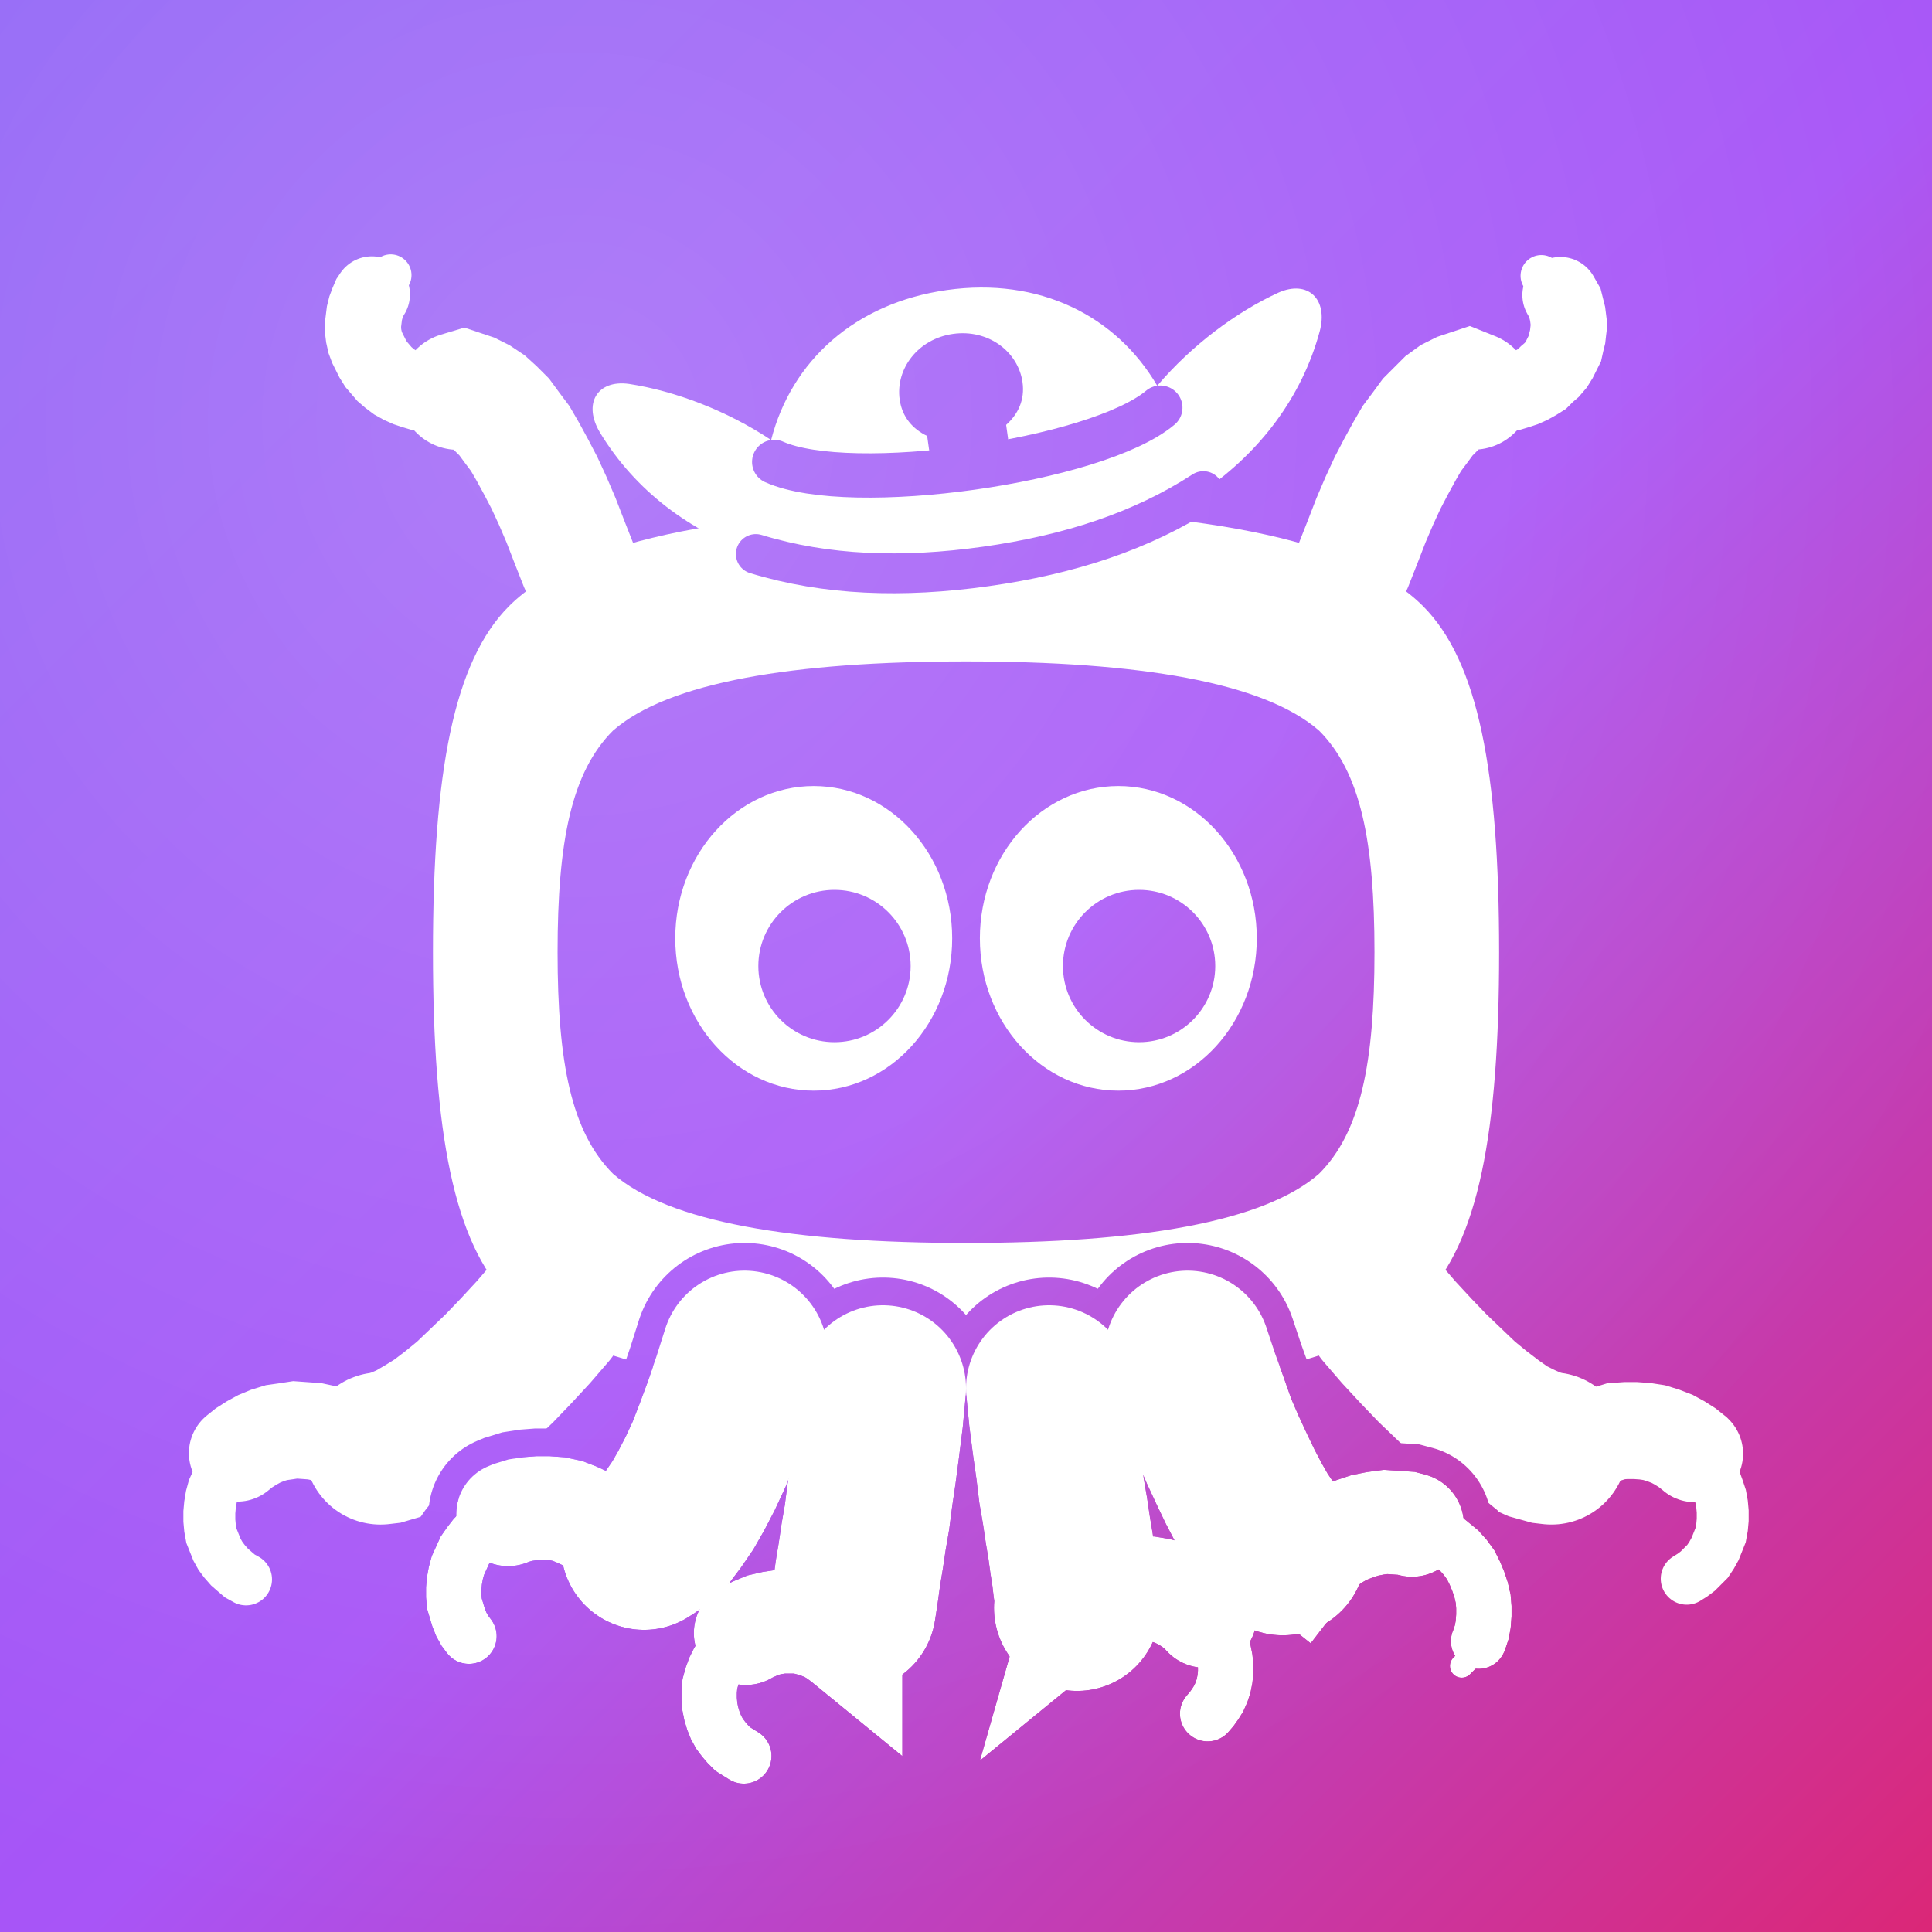
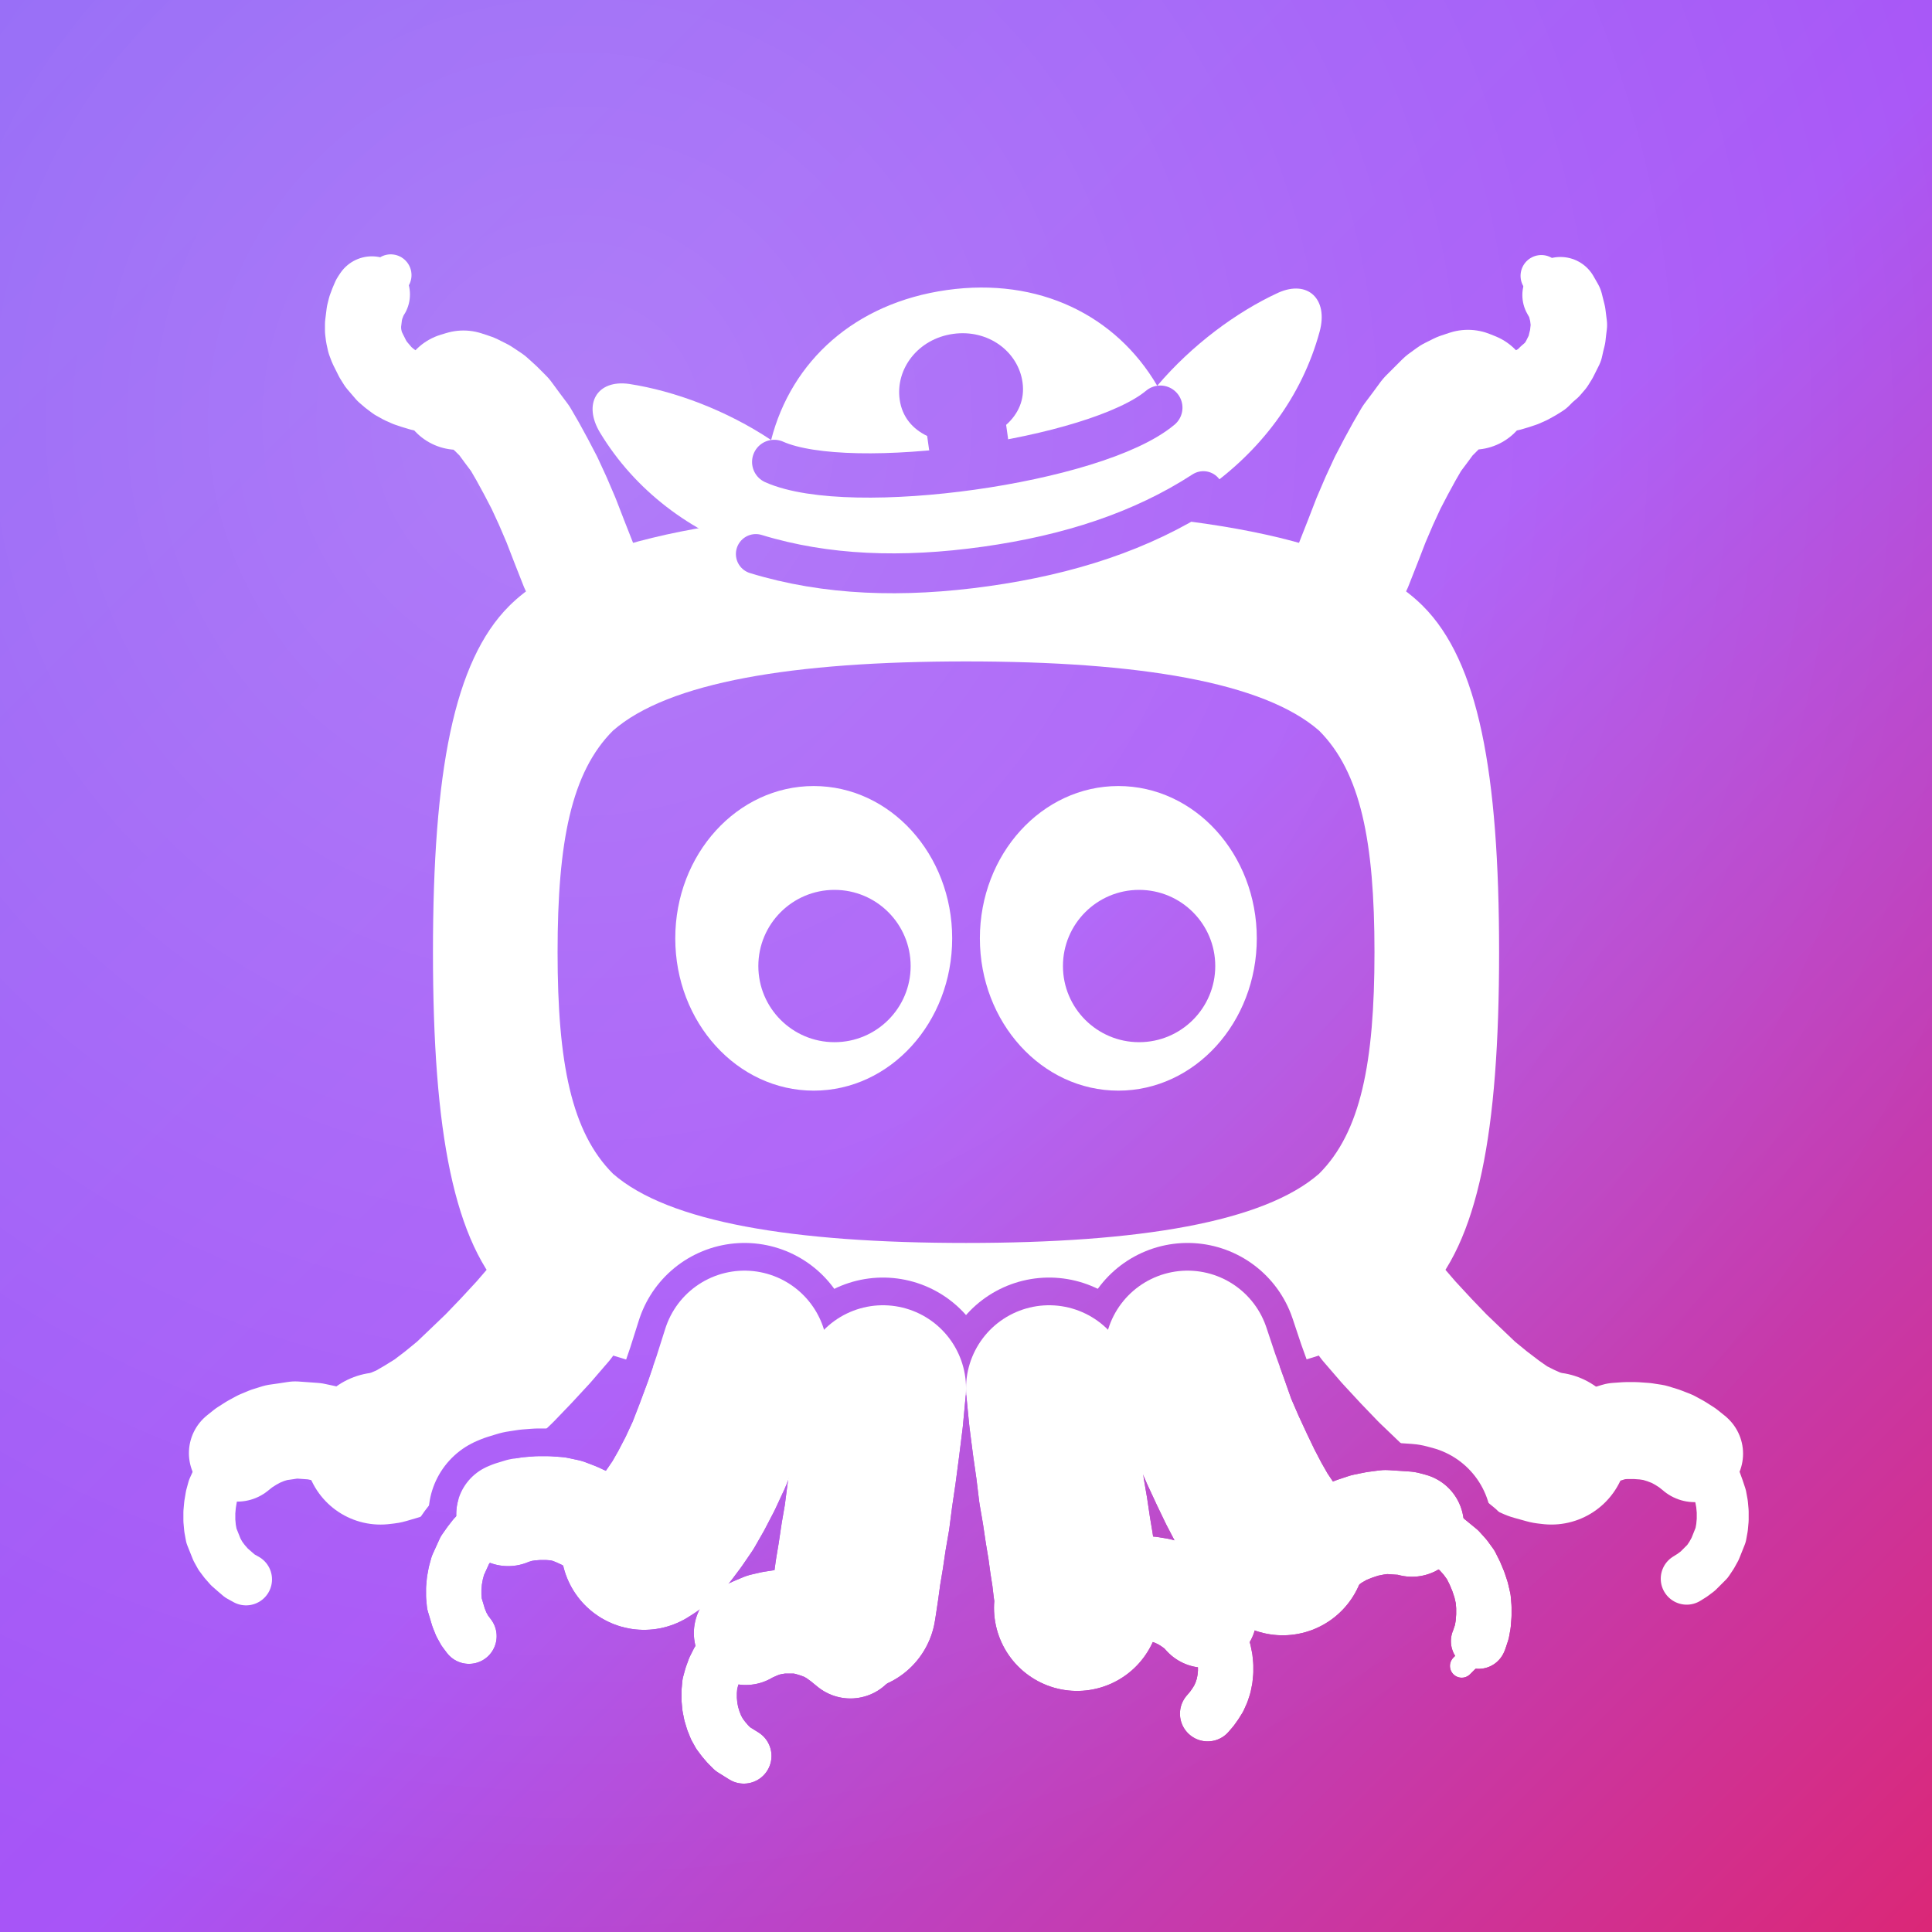
<svg xmlns="http://www.w3.org/2000/svg" viewBox="0 0 1024 1024" width="1024" height="1024" role="img">
  <defs>
    <path id="t0" pathLength="100" d="M 64.0 62.0 L 62.7 58.7 L 61.5 55.6 L 60.3 52.8 L 59.1 50.2 L 57.9 47.9 L 56.7 45.7 L 55.6 43.8 L 54.4 42.2 L 53.3 40.7 L 52.1 39.5 L 51.0 38.5 L 49.8 37.7 L 48.6 37.1 L 47.4 36.7 L 46.4 37.0 L 45.4 37.2 L 44.3 37.4 L 43.3 37.4 L 42.2 37.3 L 41.2 37.2 L 40.2 36.9 L 39.3 36.6 L 38.4 36.2 L 37.5 35.7 L 36.7 35.1 L 36.0 34.5 L 35.4 33.8 L 34.8 33.1 L 34.3 32.3 L 33.9 31.5 L 33.5 30.7 L 33.2 29.9 L 33.0 29.0 L 32.9 28.2 L 32.9 27.3 L 33.0 26.5 L 33.1 25.7 L 33.3 24.9 L 33.6 24.1 L 33.9 23.4 L 34.3 22.8 L 34.7 22.1 L 35.2 21.6 L 35.7 21.1 L 36.3 20.6 L 36.9 20.2" />
    <path id="t1" pathLength="100" d="M 176.0 62.0 L 177.3 58.7 L 178.5 55.6 L 179.7 52.8 L 180.9 50.2 L 182.1 47.9 L 183.3 45.7 L 184.4 43.8 L 185.6 42.2 L 186.7 40.7 L 187.9 39.5 L 189.0 38.4 L 190.1 37.6 L 191.3 37.0 L 192.5 36.6 L 193.5 37.0 L 194.5 37.2 L 195.6 37.3 L 196.7 37.4 L 197.7 37.3 L 198.7 37.2 L 199.7 36.9 L 200.6 36.6 L 201.5 36.2 L 202.4 35.7 L 203.2 35.2 L 203.9 34.5 L 204.6 33.9 L 205.2 33.2 L 205.7 32.4 L 206.1 31.6 L 206.5 30.8 L 206.7 29.9 L 206.9 29.1 L 207.0 28.2 L 207.1 27.4 L 207.0 26.6 L 206.9 25.8 L 206.7 25.0 L 206.5 24.2 L 206.1 23.5 L 205.7 22.8 L 205.3 22.2 L 204.8 21.6 L 204.3 21.1 L 203.7 20.7 L 203.1 20.3" />
    <path id="t2" pathLength="100" d="M 60.0 170.0 L 57.5 172.9 L 55.0 175.6 L 52.6 178.1 L 50.2 180.4 L 48.0 182.5 L 45.8 184.3 L 43.7 185.9 L 41.6 187.2 L 39.7 188.3 L 37.8 189.1 L 36.1 189.6 L 34.4 189.8 L 32.8 189.7 L 31.3 189.3 L 30.0 188.5 L 28.7 188.0 L 27.3 187.5 L 25.9 187.2 L 24.5 187.1 L 23.1 187.0 L 21.8 187.2 L 20.4 187.4 L 19.1 187.8 L 17.9 188.3 L 16.8 188.9 L 15.7 189.6 L 14.7 190.4 L 13.8 191.3 L 13.0 192.3 L 12.3 193.3 L 11.8 194.4 L 11.3 195.5 L 11.0 196.6 L 10.8 197.8 L 10.7 198.9 L 10.7 200.1 L 10.8 201.2 L 11.0 202.3 L 11.4 203.3 L 11.8 204.3 L 12.3 205.2 L 12.9 206.0 L 13.6 206.8 L 14.4 207.5 L 15.1 208.1 L 16.0 208.6" />
    <path id="t3" pathLength="100" d="M 180.0 170.0 L 182.5 172.9 L 185.0 175.6 L 187.4 178.1 L 189.8 180.4 L 192.0 182.5 L 194.2 184.3 L 196.3 185.9 L 198.3 187.3 L 200.3 188.3 L 202.1 189.1 L 203.9 189.6 L 205.6 189.8 L 207.1 189.7 L 208.6 189.3 L 209.9 188.6 L 211.2 188.0 L 212.6 187.6 L 213.9 187.2 L 215.3 187.1 L 216.7 187.1 L 218.1 187.2 L 219.4 187.4 L 220.7 187.8 L 222.0 188.3 L 223.1 188.9 L 224.2 189.6 L 225.2 190.4 L 226.1 191.3 L 226.9 192.2 L 227.6 193.2 L 228.2 194.3 L 228.6 195.4 L 229.0 196.6 L 229.2 197.7 L 229.3 198.8 L 229.3 200.0 L 229.2 201.1 L 229.0 202.2 L 228.6 203.2 L 228.2 204.2 L 227.7 205.1 L 227.1 206.0 L 226.4 206.7 L 225.7 207.4 L 224.9 208.0 L 224.1 208.5" />
    <path id="t4" pathLength="100" d="M 88.0 176.0 L 86.7 180.1 L 85.4 183.9 L 84.1 187.4 L 82.9 190.5 L 81.6 193.3 L 80.3 195.8 L 79.1 197.9 L 77.8 199.8 L 76.6 201.4 L 75.4 202.6 L 74.1 203.5 L 73.0 204.2 L 71.8 204.5 L 70.6 204.6 L 69.7 203.4 L 68.6 202.3 L 67.5 201.3 L 66.3 200.5 L 65.0 199.8 L 63.7 199.2 L 62.4 198.7 L 61.0 198.4 L 59.6 198.3 L 58.2 198.3 L 56.9 198.4 L 55.6 198.6 L 54.3 199.0 L 53.1 199.5 L 51.9 200.1 L 50.9 200.8 L 49.9 201.6 L 49.0 202.5 L 48.3 203.4 L 47.6 204.4 L 47.1 205.5 L 46.6 206.6 L 46.3 207.7 L 46.1 208.8 L 46.0 209.9 L 46.0 211.0 L 46.1 212.1 L 46.4 213.1 L 46.7 214.1 L 47.1 215.1 L 47.6 216.0 L 48.2 216.8" />
    <path id="t5" pathLength="100" d="M 108.0 181.0 L 107.6 185.3 L 107.1 189.3 L 106.6 193.1 L 106.1 196.5 L 105.7 199.6 L 105.2 202.5 L 104.8 205.2 L 104.4 207.6 L 104.1 209.8 L 103.8 211.8 L 103.5 213.7 L 103.4 215.4 L 103.3 216.9 L 103.3 218.3 L 102.2 217.4 L 101.1 216.6 L 99.9 215.9 L 98.6 215.4 L 97.3 215.0 L 95.9 214.7 L 94.6 214.7 L 93.3 214.7 L 92.0 214.9 L 90.7 215.2 L 89.5 215.7 L 88.4 216.2 L 87.4 216.9 L 86.4 217.7 L 85.6 218.5 L 84.8 219.5 L 84.2 220.5 L 83.7 221.5 L 83.3 222.6 L 83.0 223.7 L 82.9 224.8 L 82.9 225.9 L 83.0 227.0 L 83.2 228.0 L 83.5 229.0 L 83.9 230.0 L 84.4 230.9 L 85.0 231.7 L 85.6 232.4 L 86.3 233.1 L 87.1 233.6 L 87.9 234.1" />
    <path id="t6" pathLength="100" d="M 132.0 181.0 L 132.4 185.1 L 132.9 189.0 L 133.4 192.5 L 133.8 195.8 L 134.3 198.7 L 134.7 201.4 L 135.1 203.8 L 135.4 206.0 L 135.7 207.9 L 135.9 209.6 L 136.1 211.0 L 136.1 212.1 L 136.0 213.1 L 135.8 213.8 L 136.9 212.9 L 138.0 212.1 L 139.1 211.4 L 140.3 210.8 L 141.6 210.4 L 142.8 210.1 L 144.1 209.9 L 145.3 209.9 L 146.6 209.9 L 147.8 210.1 L 149.0 210.4 L 150.1 210.8 L 151.2 211.3 L 152.2 211.9 L 153.2 212.6 L 154.0 213.3 L 154.8 214.2 L 155.5 215.0 L 156.1 216.0 L 156.6 216.9 L 156.9 217.9 L 157.2 219.0 L 157.4 220.0 L 157.5 221.0 L 157.5 222.0 L 157.4 223.0 L 157.2 224.0 L 156.9 224.9 L 156.5 225.8 L 156.0 226.6 L 155.5 227.3 L 154.9 228.0" />
    <path id="t7" pathLength="100" d="M 152.0 176.0 L 153.3 179.9 L 154.6 183.5 L 155.8 186.9 L 157.1 189.9 L 158.4 192.7 L 159.6 195.2 L 160.8 197.5 L 162.0 199.6 L 163.2 201.4 L 164.3 202.9 L 165.4 204.3 L 166.5 205.5 L 167.5 206.4 L 168.5 207.2 L 169.5 205.9 L 170.6 204.7 L 171.9 203.6 L 173.2 202.7 L 174.6 201.9 L 176.1 201.3 L 177.6 200.8 L 179.1 200.5 L 180.6 200.3 L 182.1 200.4 L 183.6 200.5 L 185.1 200.9 L 186.5 201.3 L 187.8 201.9 L 189.0 202.6 L 190.1 203.5 L 191.2 204.4 L 192.1 205.4 L 192.9 206.5 L 193.5 207.7 L 194.0 208.9 L 194.4 210.1 L 194.7 211.4 L 194.8 212.6 L 194.8 213.8 L 194.7 215.1 L 194.5 216.2 L 194.1 217.4 L 193.6 218.4 L 193.0 219.4 L 192.4 220.3 L 191.6 221.1" />
    <mask id="mCut">
      <rect width="240" height="240" fill="#fff" />
-       <g fill="none" stroke-linecap="round">
+       <g fill="none" stroke-linecap="round" stroke-linejoin="round">
        <use href="#t4" stroke-width="11.4" stroke-dasharray="0 72 32 300" stroke="#000" />
        <use href="#t4" stroke-width="16" stroke-dasharray="0 50 26 300" stroke="#000" />
        <use href="#t4" stroke-width="23" stroke-dasharray="0 28 26 300" stroke="#000" />
        <use href="#t4" stroke-width="32" stroke-dasharray="32 300" stroke="#000" />
        <use href="#t5" stroke-width="11.4" stroke-dasharray="0 72 32 300" stroke="#000" />
        <use href="#t5" stroke-width="16" stroke-dasharray="0 50 26 300" stroke="#000" />
        <use href="#t5" stroke-width="23" stroke-dasharray="0 28 26 300" stroke="#000" />
        <use href="#t5" stroke-width="32" stroke-dasharray="32 300" stroke="#000" />
        <use href="#t6" stroke-width="11.4" stroke-dasharray="0 72 32 300" stroke="#000" />
        <use href="#t6" stroke-width="16" stroke-dasharray="0 50 26 300" stroke="#000" />
        <use href="#t6" stroke-width="23" stroke-dasharray="0 28 26 300" stroke="#000" />
        <use href="#t6" stroke-width="32" stroke-dasharray="32 300" stroke="#000" />
        <use href="#t7" stroke-width="11.4" stroke-dasharray="0 72 32 300" stroke="#000" />
        <use href="#t7" stroke-width="16" stroke-dasharray="0 50 26 300" stroke="#000" />
        <use href="#t7" stroke-width="23" stroke-dasharray="0 28 26 300" stroke="#000" />
        <use href="#t7" stroke-width="32" stroke-dasharray="32 300" stroke="#000" />
        <use href="#t4" stroke-width="3.4" stroke-dasharray="0 72 32 300" stroke="#fff" />
        <use href="#t4" stroke-width="8" stroke-dasharray="0 50 26 300" stroke="#fff" />
        <use href="#t4" stroke-width="15" stroke-dasharray="0 28 26 300" stroke="#fff" />
        <use href="#t4" stroke-width="24" stroke-dasharray="32 300" stroke="#fff" />
        <use href="#t5" stroke-width="3.4" stroke-dasharray="0 72 32 300" stroke="#fff" />
        <use href="#t5" stroke-width="8" stroke-dasharray="0 50 26 300" stroke="#fff" />
        <use href="#t5" stroke-width="15" stroke-dasharray="0 28 26 300" stroke="#fff" />
        <use href="#t5" stroke-width="24" stroke-dasharray="32 300" stroke="#fff" />
        <use href="#t6" stroke-width="3.4" stroke-dasharray="0 72 32 300" stroke="#fff" />
        <use href="#t6" stroke-width="8" stroke-dasharray="0 50 26 300" stroke="#fff" />
        <use href="#t6" stroke-width="15" stroke-dasharray="0 28 26 300" stroke="#fff" />
        <use href="#t6" stroke-width="24" stroke-dasharray="32 300" stroke="#fff" />
        <use href="#t7" stroke-width="3.4" stroke-dasharray="0 72 32 300" stroke="#fff" />
        <use href="#t7" stroke-width="8" stroke-dasharray="0 50 26 300" stroke="#fff" />
        <use href="#t7" stroke-width="15" stroke-dasharray="0 28 26 300" stroke="#fff" />
        <use href="#t7" stroke-width="24" stroke-dasharray="32 300" stroke="#fff" />
      </g>
      <path d="M 120 76 C 145 76, 163 79, 171 86 C 177 92, 179 102, 179 118 C 179 134, 177 144, 171 150 C 163 157, 145 160, 120 160 C 95 160, 77 157, 69 150 C 63 144, 61 134, 61 118 C 61 102, 63 92, 69 86 C 77 79, 95 76, 120 76 Z" fill="#000" />
      <ellipse cx="98" cy="116" rx="20" ry="22" fill="#fff" />
      <ellipse cx="142" cy="116" rx="20" ry="22" fill="#fff" />
      <circle cx="101" cy="120" r="11" fill="#000" />
      <circle cx="145" cy="120" r="11" fill="#000" />
-       <g transform="translate(120 42) rotate(-8) scale(0.64) translate(-120 -48)" fill="none" stroke="#000" stroke-linecap="round">
+       <g transform="translate(120 42) rotate(-8) scale(0.64) translate(-120 -48)" fill="none" stroke="#000" stroke-linecap="round" stroke-linejoin="round">
        <path d="M 69 70 C 84 77, 101 80, 120 80 C 139 80, 156 77, 171 70" stroke-width="9" />
        <path d="M 76 50 C 92 60, 148 60, 164 50" stroke-width="10" />
      </g>
      <path transform="translate(120 42) rotate(-8) scale(0.64) translate(-120 -48)" fill="#000" d="M 120 27 C 128 27, 134 33, 134 40 C 134 44, 132 47, 129 49 L 129 52 C 129 54, 127 55, 125 55 L 115 55 C 113 55, 111 54, 111 52 L 111 49 C 108 47, 106 44, 106 40 C 106 33, 112 27, 120 27 Z" />
    </mask>
    <linearGradient id="bgm" x1="0" y1="0" x2="1024" y2="1024" gradientUnits="userSpaceOnUse">
      <stop offset="0" stop-color="#8B5CF6" />
      <stop offset=".52" stop-color="#A855F7" />
      <stop offset="1" stop-color="#DB2777" />
    </linearGradient>
    <radialGradient id="glow" cx="30%" cy="22%" r="78%">
      <stop offset="0" stop-color="#fff" stop-opacity=".22" />
      <stop offset="1" stop-color="#fff" stop-opacity="0" />
    </radialGradient>
  </defs>
  <rect width="1024" height="1024" fill="url(#bgm)" />
  <rect width="1024" height="1024" fill="url(#glow)" />
  <g transform="translate(71.7 71.7) scale(3.6693)" color="#FFFFFF">
    <g mask="url(#mCut)" fill="currentColor">
-       <g fill="none" stroke="currentColor" stroke-linecap="round">
+       <g fill="none" stroke="currentColor" stroke-linecap="round" stroke-linejoin="round">
        <use href="#t0" stroke-width="2.6" stroke-dasharray="0 74 30 300" />
        <use href="#t0" stroke-width="6" stroke-dasharray="0 52 26 300" />
        <use href="#t0" stroke-width="11" stroke-dasharray="0 28 28 300" />
        <use href="#t0" stroke-width="17" stroke-dasharray="32 300" />
        <use href="#t1" stroke-width="2.6" stroke-dasharray="0 74 30 300" />
        <use href="#t1" stroke-width="6" stroke-dasharray="0 52 26 300" />
        <use href="#t1" stroke-width="11" stroke-dasharray="0 28 28 300" />
        <use href="#t1" stroke-width="17" stroke-dasharray="32 300" />
        <use href="#t2" stroke-width="3.2" stroke-dasharray="0 72 32 300" />
        <use href="#t2" stroke-width="7.5" stroke-dasharray="0 50 26 300" />
        <use href="#t2" stroke-width="14" stroke-dasharray="0 28 26 300" />
        <use href="#t2" stroke-width="22" stroke-dasharray="32 300" />
        <use href="#t3" stroke-width="3.2" stroke-dasharray="0 72 32 300" />
        <use href="#t3" stroke-width="7.5" stroke-dasharray="0 50 26 300" />
        <use href="#t3" stroke-width="14" stroke-dasharray="0 28 26 300" />
        <use href="#t3" stroke-width="22" stroke-dasharray="32 300" />
        <use href="#t4" stroke-width="3.4" stroke-dasharray="0 72 32 300" />
        <use href="#t4" stroke-width="8" stroke-dasharray="0 50 26 300" />
        <use href="#t4" stroke-width="15" stroke-dasharray="0 28 26 300" />
        <use href="#t4" stroke-width="24" stroke-dasharray="32 300" />
        <use href="#t5" stroke-width="3.4" stroke-dasharray="0 72 32 300" />
        <use href="#t5" stroke-width="8" stroke-dasharray="0 50 26 300" />
        <use href="#t5" stroke-width="15" stroke-dasharray="0 28 26 300" />
        <use href="#t5" stroke-width="24" stroke-dasharray="32 300" />
        <use href="#t6" stroke-width="3.4" stroke-dasharray="0 72 32 300" />
        <use href="#t6" stroke-width="8" stroke-dasharray="0 50 26 300" />
        <use href="#t6" stroke-width="15" stroke-dasharray="0 28 26 300" />
        <use href="#t6" stroke-width="24" stroke-dasharray="32 300" />
        <use href="#t7" stroke-width="3.4" stroke-dasharray="0 72 32 300" />
        <use href="#t7" stroke-width="8" stroke-dasharray="0 50 26 300" />
        <use href="#t7" stroke-width="15" stroke-dasharray="0 28 26 300" />
        <use href="#t7" stroke-width="24" stroke-dasharray="32 300" />
      </g>
      <path d="M 120 54 C 152 54, 176 58, 186 68 C 194 76, 197 92, 197 118 C 197 144, 194 160, 186 168 C 176 178, 152 182, 120 182 C 88 182, 64 178, 54 168 C 46 160, 43 144, 43 118 C 43 92, 46 76, 54 68 C 64 58, 88 54, 120 54 Z" />
      <path d="M 120 17 C 141 17, 157 28, 164 45 C 173 37, 184 31, 194 28 C 201 26, 205 31, 202 38 C 196 52, 185 63, 171 70 C 156 77, 139 80, 120 80 C 101 80, 84 77, 69 70 C 55 63, 44 52, 38 38 C 35 31, 39 26, 46 28 C 56 31, 67 37, 76 45 C 83 28, 99 17, 120 17 Z" transform="translate(120 42) rotate(-8) scale(0.64) translate(-120 -48)" />
    </g>
  </g>
</svg>
